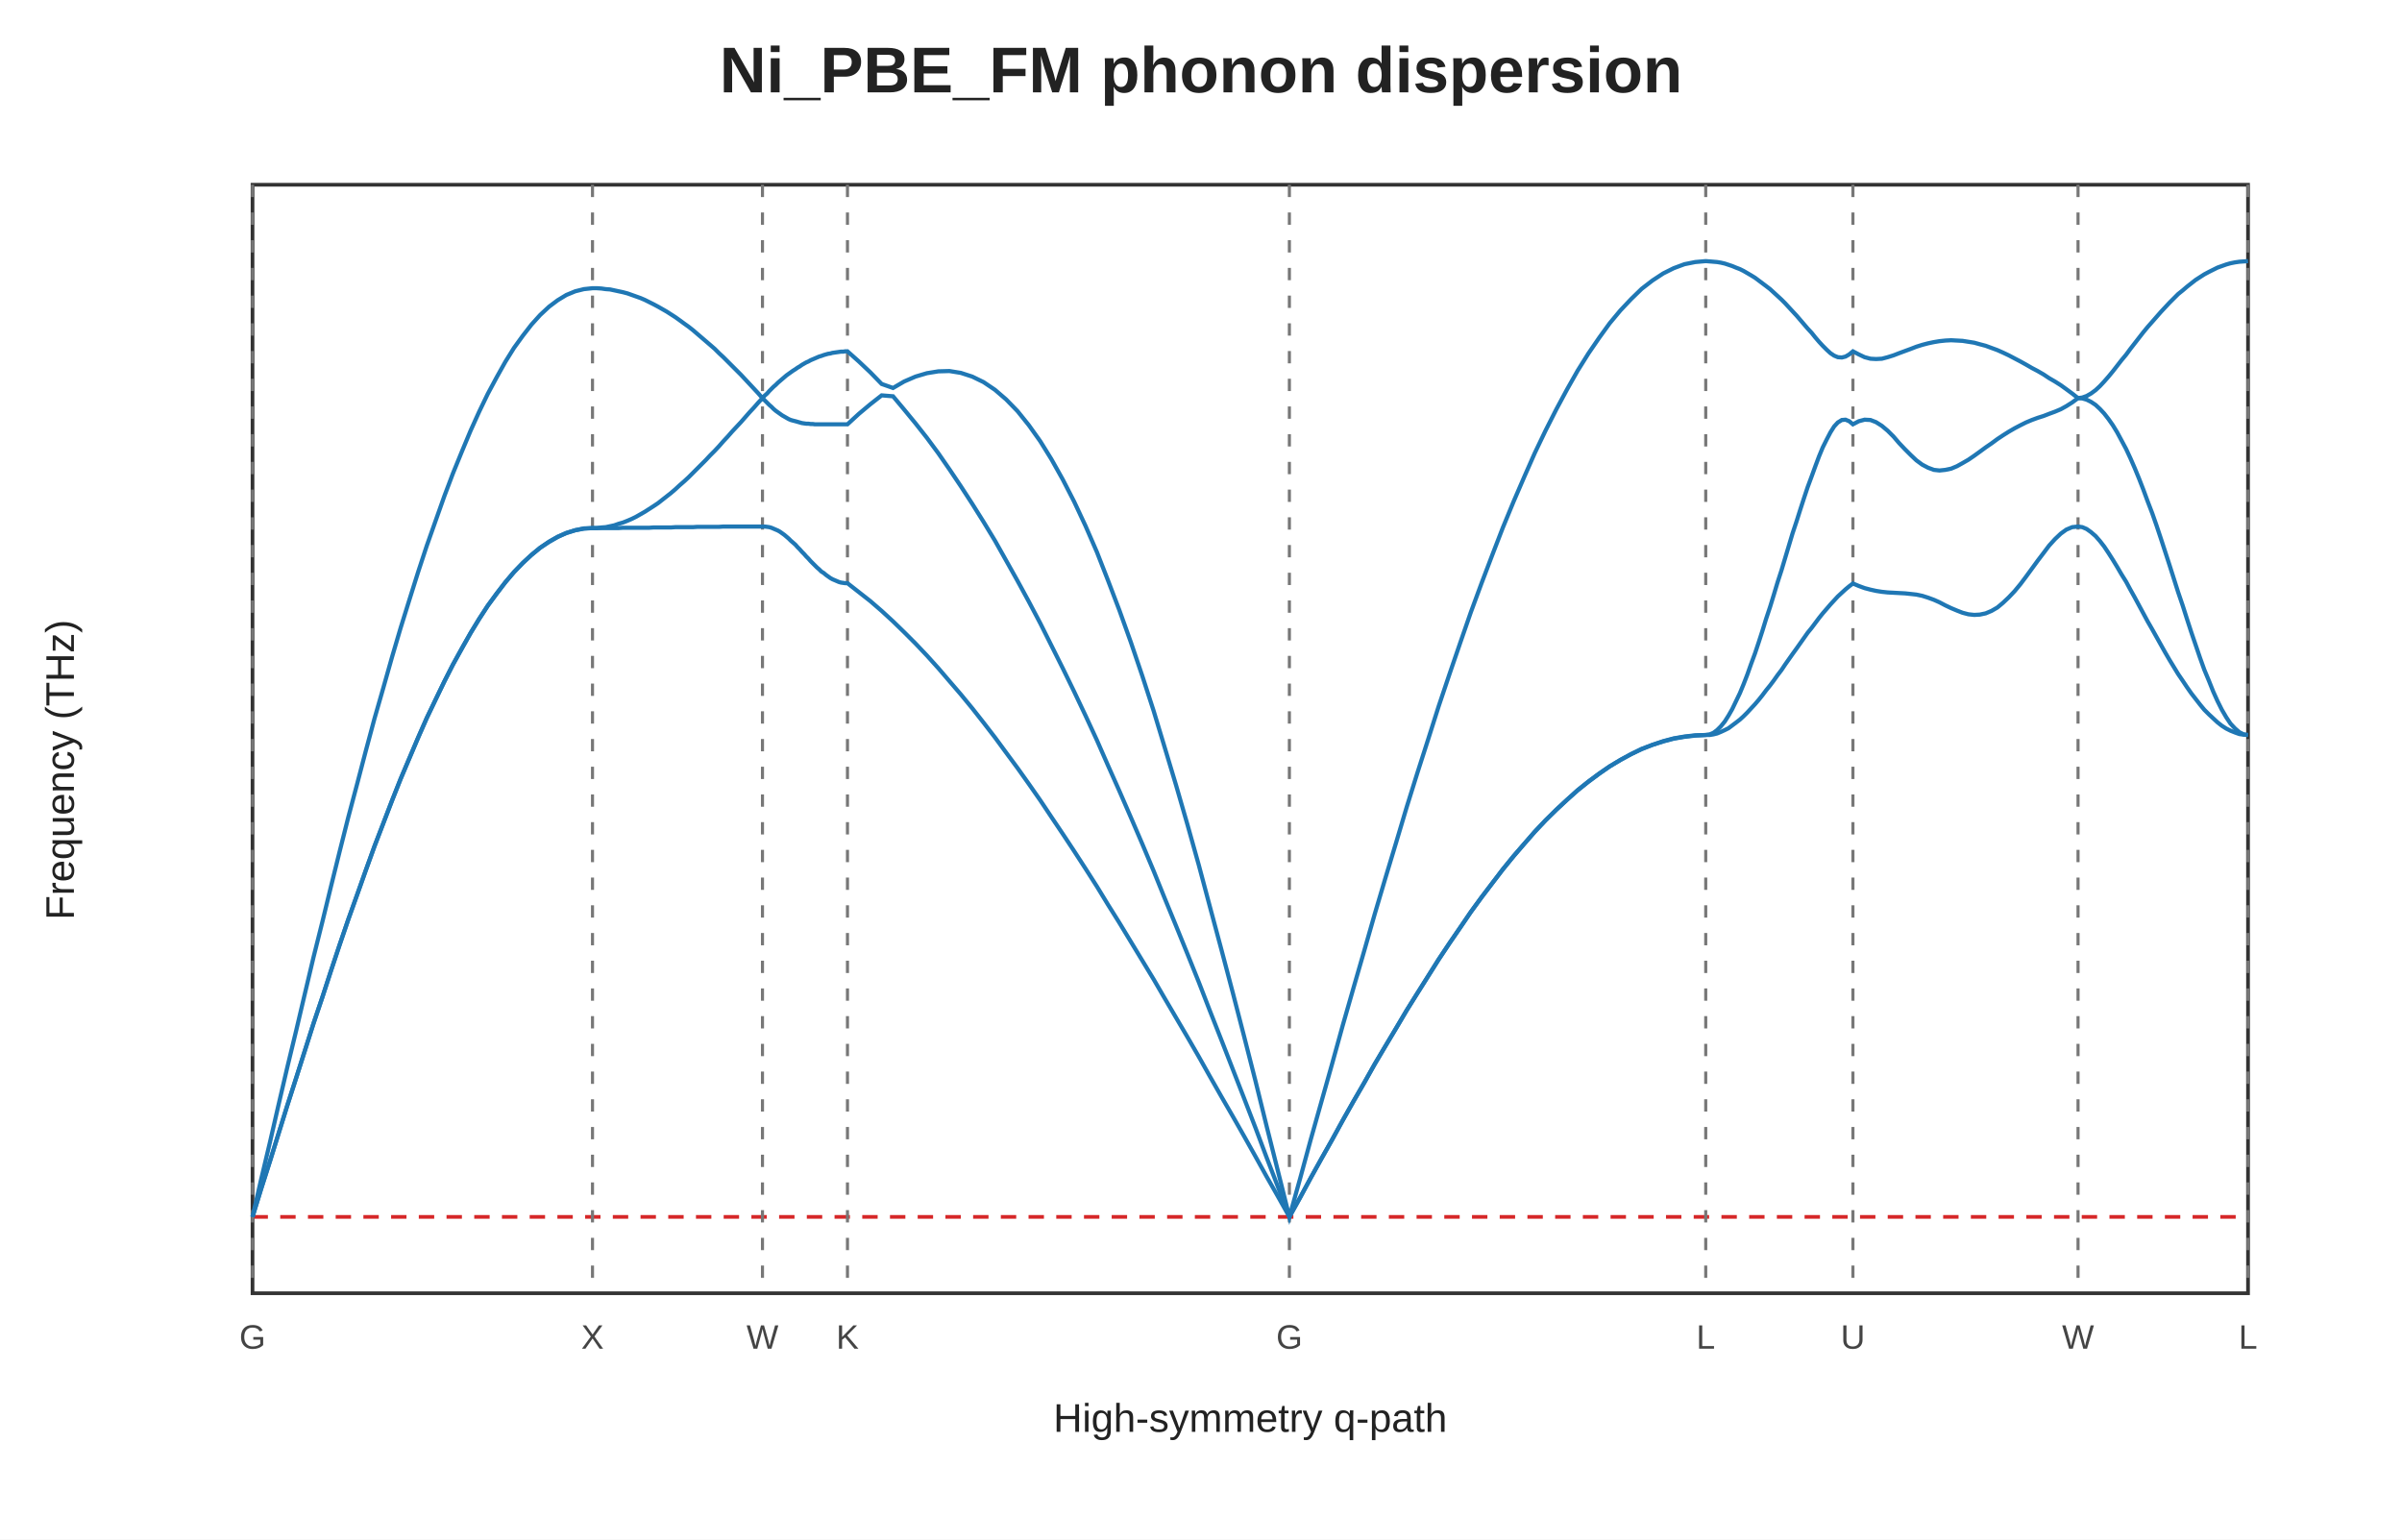
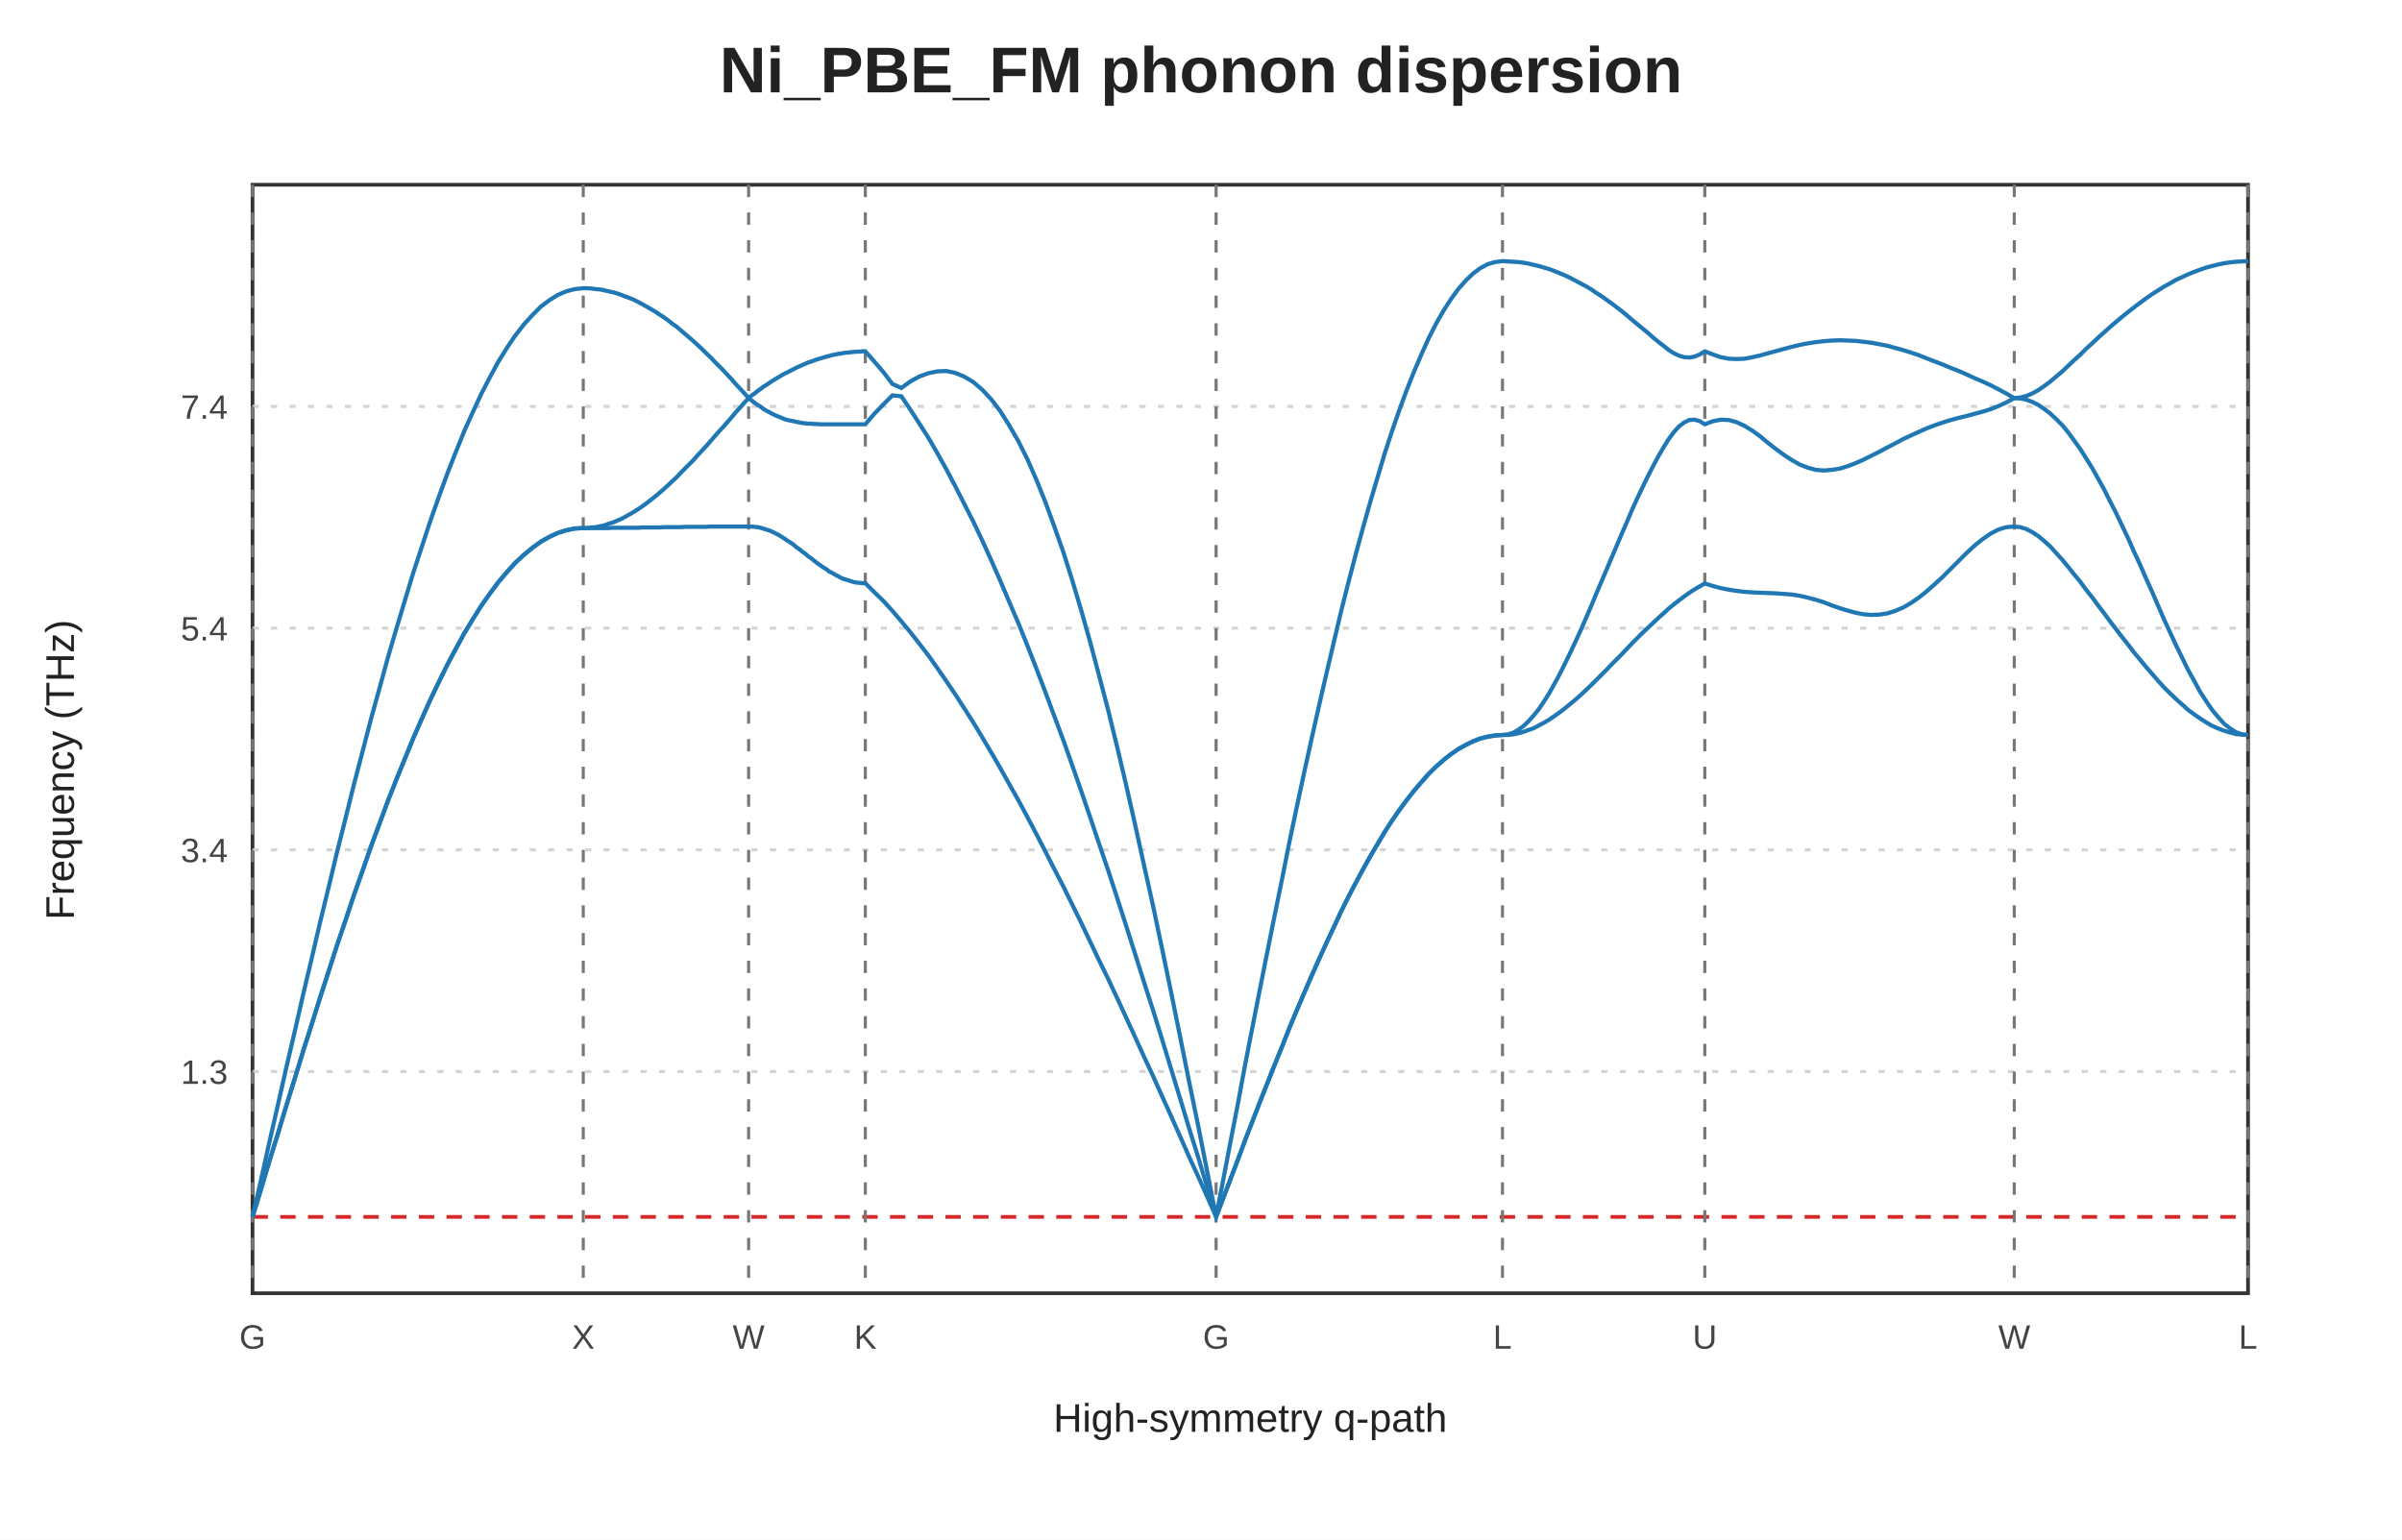
<svg xmlns="http://www.w3.org/2000/svg" width="780" height="500" viewBox="0 0 780 500">
  <style>
text { font-family: Arial, sans-serif; fill: #222; }
.title { font-size: 21px; font-weight: 700; }
.label { font-size: 13px; }
.tick { font-size: 11px; fill: #444; }
.axis { stroke: #333; stroke-width: 1.2; fill: none; }
.grid { stroke: #d4d4d4; stroke-dasharray: 2 4; stroke-width: 1; }
.qline { stroke: #777; stroke-dasharray: 4 5; stroke-width: 1; }
.branch { fill: none; stroke: #1f77b4; stroke-width: 1.35; }
.zero { stroke: #d62728; stroke-width: 1.2; stroke-dasharray: 5 4; }
.dos { fill: none; stroke: #2ca02c; stroke-width: 1.8; }
</style>
  <rect width="100%" height="100%" fill="white" />
  <text x="390.0" y="30" text-anchor="middle" class="title">Ni_PBE_FM phonon dispersion</text>
  <rect x="82" y="60" width="648" height="360" class="axis" />
+   <line x1="82" y1="348.0" x2="730" y2="348.0" class="grid" />
+   <text x="74" y="352.0" text-anchor="end" class="tick">1.3</text>
+   <line x1="82" y1="276.0" x2="730" y2="276.0" class="grid" />
+   <text x="74" y="280.0" text-anchor="end" class="tick">3.4</text>
+   <line x1="82" y1="204.0" x2="730" y2="204.0" class="grid" />
+   <text x="74" y="208.0" text-anchor="end" class="tick">5.4</text>
+   <line x1="82" y1="132.0" x2="730" y2="132.0" class="grid" />
+   <text x="74" y="136.0" text-anchor="end" class="tick">7.4</text>
  <line x1="82" y1="395.2" x2="730" y2="395.2" class="zero" />
  <line x1="82.0" y1="60" x2="82.0" y2="420" class="qline" />
  <text x="82.0" y="438" text-anchor="middle" class="tick">G</text>
-   <line x1="192.4" y1="60" x2="192.4" y2="420" class="qline" />
-   <text x="192.4" y="438" text-anchor="middle" class="tick">X</text>
-   <line x1="247.6" y1="60" x2="247.6" y2="420" class="qline" />
-   <text x="247.6" y="438" text-anchor="middle" class="tick">W</text>
-   <line x1="275.2" y1="60" x2="275.2" y2="420" class="qline" />
-   <text x="275.2" y="438" text-anchor="middle" class="tick">K</text>
-   <line x1="418.7" y1="60" x2="418.7" y2="420" class="qline" />
-   <text x="418.7" y="438" text-anchor="middle" class="tick">G</text>
-   <line x1="553.9" y1="60" x2="553.9" y2="420" class="qline" />
-   <text x="553.9" y="438" text-anchor="middle" class="tick">L</text>
-   <line x1="601.7" y1="60" x2="601.7" y2="420" class="qline" />
-   <text x="601.7" y="438" text-anchor="middle" class="tick">U</text>
-   <line x1="674.8" y1="60" x2="674.8" y2="420" class="qline" />
-   <text x="674.8" y="438" text-anchor="middle" class="tick">W</text>
+   <line x1="189.4" y1="60" x2="189.4" y2="420" class="qline" />
+   <text x="189.4" y="438" text-anchor="middle" class="tick">X</text>
+   <line x1="243.1" y1="60" x2="243.1" y2="420" class="qline" />
+   <text x="243.1" y="438" text-anchor="middle" class="tick">W</text>
+   <line x1="281.0" y1="60" x2="281.0" y2="420" class="qline" />
+   <text x="281.0" y="438" text-anchor="middle" class="tick">K</text>
+   <line x1="394.9" y1="60" x2="394.9" y2="420" class="qline" />
+   <text x="394.9" y="438" text-anchor="middle" class="tick">G</text>
+   <line x1="487.9" y1="60" x2="487.9" y2="420" class="qline" />
+   <text x="487.9" y="438" text-anchor="middle" class="tick">L</text>
+   <line x1="553.6" y1="60" x2="553.6" y2="420" class="qline" />
+   <text x="553.6" y="438" text-anchor="middle" class="tick">U</text>
+   <line x1="654.1" y1="60" x2="654.1" y2="420" class="qline" />
+   <text x="654.1" y="438" text-anchor="middle" class="tick">W</text>
  <line x1="730.0" y1="60" x2="730.0" y2="420" class="qline" />
  <text x="730.0" y="438" text-anchor="middle" class="tick">L</text>
-   <polyline points="82.0,395.2 84.8,386.1 87.7,377.0 90.5,368.0 93.3,359.0 96.2,350.0 99.0,341.2 101.8,332.4 104.7,323.8 107.5,315.2 110.3,306.8 113.1,298.6 116.0,290.5 118.8,282.6 121.6,274.9 124.5,267.3 127.3,260.0 130.1,253.0 133.0,246.1 135.8,239.5 138.6,233.2 141.5,227.1 144.3,221.3 147.1,215.8 150.0,210.6 152.8,205.6 155.6,201.0 158.4,196.7 161.3,192.8 164.1,189.1 166.9,185.8 169.8,182.8 172.6,180.2 175.4,177.9 178.3,176.0 181.1,174.4 183.9,173.1 186.8,172.2 189.6,171.7 192.4,171.5 192.4,171.5 193.8,171.5 195.3,171.5 196.7,171.5 198.1,171.5 199.5,171.5 200.9,171.5 202.3,171.4 203.8,171.4 205.2,171.4 206.6,171.4 208.0,171.4 209.4,171.4 210.8,171.4 212.2,171.3 213.7,171.3 215.1,171.3 216.5,171.3 217.9,171.3 219.3,171.2 220.7,171.2 222.2,171.2 223.6,171.2 225.0,171.2 226.4,171.1 227.8,171.1 229.2,171.1 230.6,171.1 232.1,171.1 233.5,171.1 234.9,171.0 236.3,171.0 237.7,171.0 239.1,171.0 240.6,171.0 242.0,171.0 243.4,171.0 244.8,171.0 246.2,171.0 247.6,171.0 247.6,171.0 248.3,171.0 249.1,171.1 249.8,171.2 250.5,171.4 251.2,171.7 251.9,172.0 252.6,172.3 253.3,172.7 254.0,173.2 254.7,173.7 255.4,174.3 256.1,174.9 256.8,175.6 257.5,176.2 258.3,176.9 259.0,177.7 259.7,178.4 260.4,179.2 261.1,179.9 261.8,180.7 262.5,181.4 263.2,182.2 263.9,182.9 264.6,183.6 265.3,184.3 266.0,184.9 266.7,185.6 267.5,186.1 268.2,186.7 268.9,187.2 269.6,187.7 270.3,188.1 271.0,188.4 271.7,188.7 272.4,189.0 273.1,189.2 273.8,189.3 274.5,189.4 275.2,189.4 275.2,189.4 278.9,192.3 282.6,195.2 286.3,198.4 290.0,201.8 293.6,205.3 297.3,209.0 301.0,212.9 304.7,217.0 308.3,221.2 312.0,225.5 315.7,230.0 319.4,234.7 323.1,239.5 326.7,244.4 330.4,249.4 334.1,254.6 337.8,259.9 341.4,265.3 345.1,270.8 348.8,276.4 352.5,282.1 356.2,287.9 359.8,293.8 363.5,299.7 367.2,305.8 370.9,311.9 374.6,318.0 378.2,324.2 381.9,330.5 385.6,336.8 389.3,343.2 392.9,349.6 396.6,356.1 400.3,362.5 404.0,369.0 407.7,375.6 411.3,382.1 415.0,388.6 418.7,395.2 418.7,395.2 422.2,388.9 425.6,382.6 429.1,376.3 432.6,370.1 436.0,363.9 439.5,357.7 443.0,351.7 446.4,345.6 449.9,339.7 453.4,333.9 456.8,328.1 460.3,322.5 463.8,317.0 467.2,311.6 470.7,306.3 474.2,301.2 477.6,296.2 481.1,291.4 484.6,286.8 488.0,282.4 491.5,278.1 495.0,274.0 498.4,270.1 501.9,266.4 505.4,263.0 508.9,259.7 512.3,256.7 515.8,253.9 519.3,251.3 522.7,248.9 526.2,246.8 529.7,244.9 533.1,243.3 536.6,241.9 540.1,240.8 543.5,239.9 547.0,239.3 550.5,238.9 553.9,238.7 553.9,238.7 555.2,238.7 556.4,238.5 557.6,238.2 558.8,237.7 560.1,237.1 561.3,236.5 562.5,235.6 563.7,234.7 565.0,233.7 566.2,232.6 567.4,231.4 568.6,230.1 569.9,228.7 571.1,227.3 572.3,225.8 573.5,224.2 574.8,222.6 576.0,221.0 577.2,219.3 578.5,217.6 579.7,215.8 580.9,214.1 582.1,212.4 583.4,210.6 584.6,208.9 585.8,207.2 587.0,205.5 588.3,203.9 589.5,202.3 590.7,200.7 591.9,199.2 593.2,197.7 594.4,196.3 595.6,195.0 596.8,193.7 598.1,192.5 599.3,191.4 600.5,190.4 601.7,189.5 601.7,189.5 603.6,190.3 605.5,191.0 607.4,191.5 609.2,191.9 611.1,192.2 613.0,192.4 614.9,192.5 616.7,192.6 618.6,192.7 620.5,192.9 622.3,193.1 624.2,193.5 626.1,194.1 628.0,194.8 629.8,195.6 631.7,196.6 633.6,197.5 635.5,198.3 637.3,199.0 639.2,199.5 641.1,199.7 642.9,199.6 644.8,199.2 646.7,198.4 648.6,197.3 650.4,195.8 652.3,194.0 654.2,192.0 656.1,189.7 657.9,187.3 659.8,184.7 661.7,182.1 663.6,179.6 665.4,177.2 667.3,175.1 669.2,173.3 671.0,172.0 672.9,171.2 674.8,171.0 674.8,171.0 676.2,171.2 677.6,171.8 679.0,172.8 680.5,174.1 681.9,175.7 683.3,177.5 684.7,179.6 686.1,181.8 687.5,184.1 688.9,186.5 690.4,188.9 691.8,191.5 693.2,194.0 694.6,196.6 696.0,199.2 697.4,201.8 698.9,204.4 700.3,206.9 701.7,209.4 703.1,211.9 704.5,214.3 705.9,216.6 707.3,218.9 708.8,221.1 710.2,223.2 711.6,225.2 713.0,227.0 714.4,228.8 715.8,230.5 717.3,232.0 718.7,233.3 720.1,234.6 721.5,235.7 722.9,236.6 724.3,237.3 725.8,237.9 727.2,238.4 728.6,238.6 730.0,238.7" class="branch" />
-   <polyline points="82.0,395.2 84.8,386.1 87.7,377.0 90.5,368.0 93.3,359.0 96.2,350.0 99.0,341.2 101.8,332.4 104.7,323.8 107.5,315.2 110.3,306.8 113.1,298.6 116.0,290.5 118.8,282.6 121.6,274.8 124.5,267.3 127.3,260.0 130.1,252.9 133.0,246.1 135.8,239.5 138.6,233.1 141.5,227.1 144.3,221.3 147.1,215.8 150.0,210.5 152.8,205.6 155.6,201.0 158.4,196.7 161.3,192.7 164.1,189.1 166.9,185.8 169.8,182.8 172.6,180.2 175.4,177.9 178.3,175.9 181.1,174.3 183.9,173.1 186.8,172.2 189.6,171.6 192.4,171.5 192.4,171.5 193.8,171.5 195.3,171.3 196.7,171.2 198.1,170.9 199.5,170.6 200.9,170.1 202.3,169.7 203.8,169.1 205.2,168.5 206.6,167.8 208.0,167.0 209.4,166.2 210.8,165.3 212.2,164.4 213.7,163.4 215.1,162.3 216.5,161.2 217.9,160.1 219.3,158.9 220.7,157.6 222.2,156.3 223.6,155.0 225.0,153.6 226.4,152.2 227.8,150.8 229.2,149.4 230.6,147.9 232.1,146.4 233.5,144.9 234.9,143.3 236.3,141.8 237.7,140.2 239.1,138.7 240.6,137.1 242.0,135.5 243.4,133.9 244.8,132.4 246.2,130.8 247.6,129.3 247.6,129.3 248.3,130.0 249.1,130.8 249.8,131.5 250.5,132.1 251.2,132.8 251.9,133.4 252.6,133.9 253.3,134.4 254.0,134.9 254.7,135.3 255.4,135.7 256.1,136.1 256.8,136.4 257.5,136.6 258.3,136.8 259.0,137.0 259.7,137.2 260.4,137.4 261.1,137.5 261.8,137.6 262.5,137.6 263.2,137.7 263.9,137.7 264.6,137.8 265.3,137.8 266.0,137.8 266.7,137.8 267.5,137.8 268.2,137.8 268.9,137.8 269.6,137.8 270.3,137.8 271.0,137.8 271.7,137.8 272.4,137.8 273.1,137.8 273.8,137.8 274.5,137.8 275.2,137.8 275.2,137.8 278.9,134.4 282.6,131.3 286.3,128.4 290.0,128.7 293.6,133.0 297.3,137.5 301.0,142.2 304.7,147.2 308.3,152.4 312.0,157.9 315.7,163.6 319.4,169.5 323.1,175.6 326.7,182.0 330.4,188.6 334.1,195.4 337.8,202.4 341.4,209.6 345.1,217.0 348.8,224.6 352.5,232.4 356.2,240.4 359.8,248.6 363.5,256.9 367.2,265.4 370.9,274.0 374.6,282.8 378.2,291.7 381.9,300.7 385.6,309.8 389.3,319.0 392.9,328.3 396.6,337.7 400.3,347.2 404.0,356.7 407.7,366.3 411.3,375.9 415.0,385.5 418.7,395.2 418.7,395.2 422.2,388.9 425.6,382.6 429.1,376.3 432.6,370.1 436.0,363.9 439.5,357.7 443.0,351.6 446.4,345.6 449.9,339.7 453.4,333.8 456.8,328.1 460.3,322.5 463.8,316.9 467.2,311.5 470.7,306.3 474.2,301.2 477.6,296.2 481.1,291.4 484.6,286.8 488.0,282.3 491.5,278.0 495.0,274.0 498.4,270.1 501.9,266.4 505.4,262.9 508.9,259.7 512.3,256.6 515.8,253.8 519.3,251.2 522.7,248.9 526.2,246.8 529.7,244.9 533.1,243.2 536.6,241.9 540.1,240.7 543.5,239.8 547.0,239.2 550.5,238.8 553.9,238.7 553.9,238.7 555.2,238.5 556.4,238.0 557.6,237.1 558.8,235.9 560.1,234.3 561.3,232.4 562.5,230.3 563.7,227.8 565.0,225.1 566.2,222.2 567.4,219.1 568.6,215.7 569.9,212.2 571.1,208.6 572.3,204.9 573.5,201.0 574.8,197.1 576.0,193.2 577.2,189.2 578.5,185.2 579.7,181.2 580.9,177.2 582.1,173.2 583.4,169.3 584.6,165.5 585.8,161.8 587.0,158.2 588.3,154.7 589.5,151.4 590.7,148.2 591.9,145.3 593.2,142.7 594.4,140.4 595.6,138.5 596.8,137.2 598.1,136.4 599.3,136.3 600.5,136.8 601.7,137.8 601.7,137.8 603.6,136.8 605.5,136.3 607.4,136.4 609.2,137.1 611.1,138.3 613.0,139.9 614.9,141.8 616.7,143.9 618.6,145.9 620.5,147.8 622.3,149.5 624.2,150.9 626.1,151.9 628.0,152.6 629.8,152.8 631.7,152.6 633.6,152.2 635.5,151.4 637.3,150.4 639.2,149.3 641.1,148.0 642.9,146.7 644.8,145.3 646.7,144.0 648.6,142.6 650.4,141.4 652.3,140.2 654.2,139.1 656.1,138.1 657.9,137.2 659.8,136.4 661.7,135.7 663.6,135.1 665.4,134.4 667.3,133.7 669.2,132.9 671.0,131.9 672.9,130.7 674.8,129.3 674.8,129.3 676.2,129.4 677.6,129.8 679.0,130.5 680.5,131.5 681.9,132.8 683.3,134.3 684.7,136.1 686.1,138.1 687.5,140.4 688.9,143.0 690.4,145.8 691.8,148.8 693.2,152.0 694.6,155.4 696.0,159.0 697.4,162.8 698.9,166.7 700.3,170.7 701.7,174.9 703.1,179.2 704.5,183.5 705.9,187.9 707.3,192.3 708.8,196.7 710.2,201.1 711.6,205.4 713.0,209.5 714.4,213.6 715.8,217.5 717.3,221.1 718.7,224.6 720.1,227.7 721.5,230.5 722.9,232.9 724.3,235.0 725.8,236.6 727.2,237.8 728.6,238.5 730.0,238.7" class="branch" />
-   <polyline points="82.0,395.2 84.8,383.0 87.7,370.8 90.5,358.6 93.3,346.6 96.2,334.6 99.0,322.7 101.8,310.9 104.7,299.3 107.5,287.8 110.3,276.5 113.1,265.4 116.0,254.5 118.8,243.8 121.6,233.4 124.5,223.3 127.3,213.4 130.1,203.9 133.0,194.6 135.8,185.7 138.6,177.2 141.5,169.0 144.3,161.1 147.1,153.7 150.0,146.6 152.8,139.9 155.6,133.7 158.4,127.9 161.3,122.5 164.1,117.5 166.9,113.0 169.8,109.0 172.6,105.4 175.4,102.3 178.3,99.6 181.1,97.5 183.9,95.8 186.8,94.6 189.6,93.9 192.4,93.6 192.4,93.6 193.8,93.6 195.3,93.7 196.7,93.9 198.1,94.0 199.5,94.3 200.9,94.6 202.3,94.9 203.8,95.3 205.2,95.8 206.6,96.3 208.0,96.8 209.4,97.4 210.8,98.1 212.2,98.8 213.7,99.6 215.1,100.4 216.5,101.2 217.9,102.1 219.3,103.0 220.7,104.0 222.2,105.1 223.6,106.1 225.0,107.2 226.4,108.4 227.8,109.6 229.2,110.8 230.6,112.0 232.1,113.3 233.5,114.7 234.9,116.0 236.3,117.4 237.7,118.8 239.1,120.2 240.6,121.7 242.0,123.2 243.4,124.7 244.8,126.2 246.2,127.7 247.6,129.3 247.6,129.3 248.3,128.5 249.1,127.8 249.8,127.0 250.5,126.3 251.2,125.6 251.9,125.0 252.6,124.3 253.3,123.7 254.0,123.1 254.7,122.5 255.4,121.9 256.1,121.4 256.8,120.9 257.5,120.4 258.3,119.9 259.0,119.4 259.7,119.0 260.4,118.5 261.1,118.1 261.8,117.7 262.5,117.4 263.2,117.0 263.9,116.7 264.6,116.4 265.3,116.1 266.0,115.8 266.7,115.6 267.5,115.3 268.2,115.1 268.9,114.9 269.6,114.8 270.3,114.6 271.0,114.5 271.7,114.4 272.4,114.3 273.1,114.2 273.8,114.2 274.5,114.1 275.2,114.1 275.2,114.1 278.9,117.4 282.6,120.9 286.3,124.7 290.0,126.0 293.6,123.9 297.3,122.3 301.0,121.2 304.7,120.6 308.3,120.5 312.0,121.1 315.7,122.3 319.4,124.1 323.1,126.6 326.7,129.7 330.4,133.5 334.1,138.1 337.8,143.3 341.4,149.1 345.1,155.7 348.8,162.9 352.5,170.8 356.2,179.3 359.8,188.5 363.5,198.2 367.2,208.5 370.9,219.4 374.6,230.8 378.2,242.7 381.9,255.0 385.6,267.8 389.3,281.0 392.9,294.5 396.6,308.3 400.3,322.3 404.0,336.6 407.7,351.1 411.3,365.7 415.0,380.4 418.7,395.2 418.7,395.2 422.2,382.7 425.6,370.2 429.1,357.8 432.6,345.4 436.0,333.1 439.5,320.9 443.0,308.8 446.4,296.9 449.9,285.1 453.4,273.5 456.8,262.1 460.3,250.9 463.8,240.0 467.2,229.3 470.7,218.9 474.2,208.7 477.6,198.9 481.1,189.4 484.6,180.2 488.0,171.4 491.5,162.9 495.0,154.8 498.4,147.1 501.9,139.8 505.4,132.9 508.9,126.4 512.3,120.4 515.8,114.8 519.3,109.7 522.7,105.0 526.2,100.8 529.7,97.1 533.1,93.8 536.6,91.1 540.1,88.8 543.5,87.1 547.0,85.8 550.5,85.1 553.9,84.8 553.9,84.8 555.2,84.9 556.4,85.0 557.6,85.1 558.8,85.3 560.1,85.6 561.3,86.0 562.5,86.4 563.7,86.9 565.0,87.4 566.2,88.0 567.4,88.7 568.6,89.4 569.9,90.2 571.1,91.1 572.3,92.0 573.5,92.9 574.8,93.9 576.0,95.0 577.2,96.1 578.5,97.3 579.7,98.5 580.9,99.8 582.1,101.1 583.4,102.5 584.6,103.9 585.8,105.3 587.0,106.7 588.3,108.1 589.5,109.6 590.7,111.0 591.9,112.3 593.2,113.6 594.4,114.7 595.6,115.5 596.8,116.0 598.1,116.1 599.3,115.8 600.5,115.1 601.7,114.1 601.7,114.1 603.6,115.1 605.5,116.0 607.4,116.5 609.2,116.6 611.1,116.5 613.0,116.0 614.9,115.4 616.7,114.7 618.6,114.0 620.5,113.3 622.3,112.6 624.2,112.0 626.1,111.5 628.0,111.1 629.8,110.8 631.7,110.6 633.6,110.5 635.5,110.6 637.3,110.7 639.2,111.0 641.1,111.3 642.9,111.8 644.8,112.3 646.7,113.0 648.6,113.7 650.4,114.5 652.3,115.4 654.2,116.4 656.1,117.4 657.9,118.4 659.8,119.5 661.7,120.5 663.6,121.6 665.4,122.8 667.3,123.9 669.2,125.1 671.0,126.4 672.9,127.8 674.8,129.3 674.8,129.3 676.2,129.1 677.6,128.6 679.0,127.8 680.5,126.7 681.9,125.4 683.3,123.9 684.7,122.3 686.1,120.6 687.5,118.8 688.9,117.0 690.4,115.2 691.8,113.3 693.2,111.5 694.6,109.7 696.0,107.9 697.4,106.2 698.9,104.5 700.3,102.9 701.7,101.3 703.1,99.8 704.5,98.3 705.9,96.9 707.3,95.5 708.8,94.3 710.2,93.1 711.6,92.0 713.0,90.9 714.4,90.0 715.8,89.1 717.3,88.3 718.7,87.6 720.1,86.9 721.5,86.4 722.9,85.9 724.3,85.5 725.8,85.2 727.2,85.0 728.6,84.9 730.0,84.8" class="branch" />
+   <polyline points="82.0,395.2 84.8,386.1 87.5,377.0 90.3,368.0 93.0,359.0 95.8,350.0 98.5,341.2 101.3,332.4 104.0,323.8 106.8,315.2 109.5,306.8 112.3,298.6 115.0,290.5 117.8,282.6 120.5,274.9 123.3,267.3 126.0,260.0 128.8,253.0 131.6,246.1 134.3,239.5 137.1,233.2 139.8,227.1 142.6,221.3 145.3,215.8 148.1,210.6 150.8,205.6 153.6,201.0 156.3,196.7 159.1,192.8 161.8,189.1 164.6,185.8 167.3,182.8 170.1,180.2 172.9,177.9 175.6,176.0 178.4,174.4 181.1,173.1 183.9,172.2 186.6,171.7 189.4,171.5 189.4,171.5 190.7,171.5 192.1,171.5 193.5,171.5 194.9,171.5 196.3,171.5 197.6,171.5 199.0,171.4 200.4,171.4 201.8,171.4 203.1,171.4 204.5,171.4 205.9,171.4 207.3,171.4 208.6,171.3 210.0,171.3 211.4,171.3 212.8,171.3 214.1,171.3 215.5,171.2 216.9,171.2 218.3,171.2 219.7,171.2 221.0,171.2 222.4,171.1 223.8,171.1 225.2,171.1 226.5,171.1 227.9,171.1 229.3,171.1 230.7,171.0 232.0,171.0 233.4,171.0 234.8,171.0 236.2,171.0 237.6,171.0 238.9,171.0 240.3,171.0 241.7,171.0 243.1,171.0 243.1,171.0 244.0,171.0 245.0,171.1 246.0,171.2 247.0,171.4 247.9,171.7 248.9,172.0 249.9,172.3 250.8,172.7 251.8,173.2 252.8,173.7 253.8,174.3 254.7,174.9 255.7,175.6 256.7,176.2 257.7,176.9 258.6,177.7 259.6,178.4 260.6,179.2 261.6,179.9 262.5,180.7 263.5,181.4 264.5,182.2 265.4,182.9 266.4,183.6 267.4,184.3 268.4,184.9 269.3,185.6 270.3,186.1 271.3,186.7 272.3,187.2 273.2,187.7 274.2,188.1 275.2,188.4 276.2,188.7 277.1,189.0 278.1,189.2 279.1,189.3 280.0,189.4 281.0,189.4 281.0,189.4 283.9,192.3 286.9,195.2 289.8,198.4 292.7,201.8 295.6,205.3 298.5,209.0 301.5,212.9 304.4,217.0 307.3,221.2 310.2,225.5 313.1,230.0 316.1,234.7 319.0,239.5 321.9,244.4 324.8,249.4 327.7,254.6 330.7,259.9 333.6,265.3 336.5,270.8 339.4,276.4 342.3,282.1 345.3,287.9 348.2,293.8 351.1,299.7 354.0,305.8 356.9,311.9 359.9,318.0 362.8,324.2 365.7,330.5 368.6,336.8 371.5,343.2 374.5,349.6 377.4,356.1 380.3,362.5 383.2,369.0 386.1,375.6 389.1,382.1 392.0,388.6 394.9,395.2 394.9,395.2 397.3,388.9 399.7,382.6 402.1,376.3 404.4,370.1 406.8,363.9 409.2,357.7 411.6,351.7 414.0,345.6 416.4,339.7 418.7,333.9 421.1,328.1 423.5,322.5 425.9,317.0 428.3,311.6 430.7,306.3 433.1,301.2 435.4,296.2 437.8,291.4 440.2,286.8 442.6,282.4 445.0,278.1 447.4,274.0 449.7,270.1 452.1,266.4 454.5,263.0 456.9,259.7 459.3,256.7 461.7,253.9 464.0,251.3 466.4,248.9 468.8,246.8 471.2,244.9 473.6,243.3 476.0,241.9 478.4,240.8 480.7,239.9 483.1,239.3 485.5,238.9 487.9,238.7 487.9,238.7 489.6,238.7 491.3,238.5 492.9,238.2 494.6,237.7 496.3,237.1 498.0,236.5 499.7,235.6 501.4,234.7 503.1,233.7 504.7,232.6 506.4,231.4 508.1,230.1 509.8,228.7 511.5,227.3 513.2,225.8 514.9,224.2 516.6,222.6 518.2,221.0 519.9,219.3 521.6,217.6 523.3,215.8 525.0,214.1 526.7,212.4 528.4,210.6 530.0,208.9 531.7,207.2 533.4,205.5 535.1,203.9 536.8,202.3 538.5,200.7 540.2,199.2 541.8,197.7 543.5,196.3 545.2,195.0 546.9,193.7 548.6,192.5 550.3,191.4 552.0,190.4 553.6,189.5 553.6,189.5 556.2,190.3 558.8,191.0 561.4,191.5 563.9,191.9 566.5,192.2 569.1,192.4 571.7,192.5 574.2,192.6 576.8,192.7 579.4,192.9 582.0,193.1 584.5,193.5 587.1,194.1 589.7,194.8 592.3,195.6 594.8,196.6 597.4,197.5 600.0,198.3 602.6,199.0 605.1,199.5 607.7,199.7 610.3,199.6 612.9,199.2 615.4,198.4 618.0,197.3 620.6,195.8 623.2,194.0 625.7,192.0 628.3,189.7 630.9,187.3 633.5,184.7 636.1,182.1 638.6,179.6 641.2,177.2 643.8,175.1 646.4,173.3 648.9,172.0 651.5,171.2 654.1,171.0 654.1,171.0 656.0,171.2 658.0,171.8 659.9,172.8 661.9,174.1 663.8,175.7 665.8,177.5 667.7,179.6 669.7,181.8 671.6,184.1 673.5,186.5 675.5,188.9 677.4,191.5 679.4,194.0 681.3,196.6 683.3,199.2 685.2,201.8 687.2,204.4 689.1,206.9 691.1,209.4 693.0,211.9 695.0,214.3 696.9,216.6 698.9,218.9 700.8,221.1 702.7,223.2 704.7,225.2 706.6,227.0 708.6,228.8 710.5,230.5 712.5,232.0 714.4,233.3 716.4,234.6 718.3,235.7 720.3,236.6 722.2,237.3 724.2,237.9 726.1,238.4 728.1,238.6 730.0,238.7" class="branch" />
+   <polyline points="82.0,395.2 84.8,386.1 87.5,377.0 90.3,368.0 93.0,359.0 95.8,350.0 98.5,341.2 101.3,332.4 104.0,323.8 106.8,315.2 109.5,306.8 112.3,298.6 115.0,290.5 117.8,282.6 120.5,274.8 123.3,267.3 126.0,260.0 128.8,252.9 131.6,246.1 134.3,239.5 137.1,233.1 139.8,227.1 142.6,221.3 145.3,215.8 148.1,210.5 150.8,205.6 153.6,201.0 156.3,196.7 159.1,192.7 161.8,189.1 164.6,185.8 167.3,182.8 170.1,180.2 172.9,177.9 175.6,175.9 178.4,174.3 181.1,173.1 183.9,172.2 186.6,171.6 189.4,171.5 189.4,171.5 190.7,171.5 192.1,171.3 193.5,171.2 194.9,170.9 196.3,170.6 197.6,170.1 199.0,169.7 200.4,169.1 201.8,168.5 203.1,167.8 204.5,167.0 205.9,166.2 207.3,165.3 208.6,164.4 210.0,163.4 211.4,162.3 212.8,161.2 214.1,160.1 215.5,158.9 216.9,157.6 218.3,156.3 219.7,155.0 221.0,153.6 222.4,152.2 223.8,150.8 225.2,149.4 226.5,147.9 227.9,146.4 229.3,144.9 230.7,143.3 232.0,141.8 233.4,140.2 234.8,138.7 236.2,137.1 237.6,135.5 238.9,133.9 240.3,132.4 241.7,130.8 243.1,129.3 243.1,129.3 244.0,130.0 245.0,130.8 246.0,131.5 247.0,132.1 247.9,132.8 248.9,133.4 249.9,133.9 250.8,134.4 251.8,134.9 252.8,135.3 253.8,135.7 254.7,136.1 255.7,136.4 256.7,136.6 257.7,136.8 258.6,137.0 259.6,137.2 260.6,137.4 261.6,137.5 262.5,137.6 263.5,137.6 264.5,137.7 265.4,137.7 266.4,137.8 267.4,137.8 268.4,137.8 269.3,137.8 270.3,137.8 271.3,137.8 272.3,137.8 273.2,137.8 274.2,137.8 275.2,137.8 276.2,137.8 277.1,137.8 278.1,137.8 279.1,137.8 280.0,137.8 281.0,137.8 281.0,137.8 283.9,134.4 286.9,131.3 289.8,128.4 292.7,128.7 295.6,133.0 298.5,137.5 301.5,142.2 304.4,147.2 307.3,152.4 310.2,157.9 313.1,163.6 316.1,169.5 319.0,175.6 321.9,182.0 324.8,188.6 327.7,195.4 330.7,202.4 333.6,209.6 336.5,217.0 339.4,224.6 342.3,232.4 345.3,240.4 348.2,248.6 351.1,256.9 354.0,265.4 356.9,274.0 359.9,282.8 362.8,291.7 365.7,300.7 368.6,309.8 371.5,319.0 374.5,328.3 377.4,337.7 380.3,347.2 383.2,356.7 386.1,366.3 389.1,375.9 392.0,385.5 394.9,395.2 394.9,395.2 397.3,388.9 399.7,382.6 402.1,376.3 404.4,370.1 406.8,363.9 409.2,357.7 411.6,351.6 414.0,345.6 416.4,339.7 418.7,333.8 421.1,328.1 423.5,322.5 425.9,316.9 428.3,311.5 430.7,306.3 433.1,301.2 435.4,296.2 437.8,291.4 440.2,286.8 442.6,282.3 445.0,278.0 447.4,274.0 449.7,270.1 452.1,266.4 454.5,262.9 456.9,259.7 459.3,256.6 461.7,253.8 464.0,251.2 466.4,248.9 468.8,246.8 471.2,244.9 473.6,243.2 476.0,241.9 478.4,240.7 480.7,239.8 483.1,239.2 485.5,238.8 487.9,238.7 487.9,238.7 489.6,238.5 491.3,238.0 492.9,237.1 494.6,235.9 496.3,234.3 498.0,232.4 499.7,230.3 501.4,227.8 503.1,225.1 504.7,222.2 506.4,219.1 508.1,215.7 509.8,212.2 511.5,208.6 513.2,204.9 514.9,201.0 516.6,197.1 518.2,193.2 519.9,189.2 521.6,185.2 523.3,181.2 525.0,177.2 526.7,173.2 528.4,169.3 530.0,165.5 531.7,161.8 533.4,158.2 535.1,154.7 536.8,151.4 538.5,148.2 540.2,145.3 541.8,142.7 543.5,140.4 545.2,138.5 546.9,137.2 548.6,136.4 550.3,136.3 552.0,136.8 553.6,137.8 553.6,137.8 556.2,136.8 558.8,136.3 561.4,136.4 563.9,137.1 566.5,138.3 569.1,139.9 571.7,141.8 574.2,143.9 576.8,145.9 579.4,147.8 582.0,149.5 584.5,150.9 587.1,151.9 589.7,152.6 592.3,152.8 594.8,152.6 597.4,152.2 600.0,151.4 602.6,150.4 605.1,149.3 607.7,148.0 610.3,146.7 612.9,145.3 615.4,144.0 618.0,142.6 620.6,141.4 623.2,140.2 625.7,139.1 628.3,138.1 630.9,137.2 633.5,136.4 636.1,135.7 638.6,135.1 641.2,134.4 643.8,133.7 646.4,132.9 648.9,131.9 651.5,130.7 654.1,129.3 654.1,129.3 656.0,129.4 658.0,129.8 659.9,130.5 661.9,131.5 663.8,132.8 665.8,134.3 667.7,136.1 669.7,138.1 671.6,140.4 673.5,143.0 675.5,145.8 677.4,148.8 679.4,152.0 681.3,155.4 683.3,159.0 685.2,162.8 687.2,166.7 689.1,170.7 691.1,174.9 693.0,179.2 695.0,183.5 696.9,187.9 698.9,192.3 700.8,196.7 702.7,201.1 704.7,205.4 706.6,209.5 708.6,213.6 710.5,217.5 712.5,221.1 714.4,224.6 716.4,227.7 718.3,230.5 720.3,232.9 722.2,235.0 724.2,236.6 726.1,237.8 728.1,238.5 730.0,238.7" class="branch" />
+   <polyline points="82.0,395.2 84.8,383.0 87.5,370.8 90.3,358.6 93.0,346.6 95.8,334.6 98.5,322.7 101.3,310.9 104.0,299.3 106.8,287.8 109.5,276.5 112.3,265.4 115.0,254.5 117.8,243.8 120.5,233.4 123.3,223.3 126.0,213.4 128.8,203.9 131.6,194.6 134.3,185.7 137.1,177.2 139.8,169.0 142.6,161.1 145.3,153.7 148.1,146.6 150.8,139.9 153.6,133.7 156.3,127.9 159.1,122.5 161.8,117.5 164.6,113.0 167.3,109.0 170.1,105.4 172.9,102.3 175.6,99.6 178.4,97.5 181.1,95.8 183.9,94.6 186.6,93.9 189.4,93.6 189.4,93.6 190.7,93.6 192.1,93.7 193.5,93.9 194.9,94.0 196.3,94.3 197.6,94.6 199.0,94.9 200.4,95.3 201.8,95.8 203.1,96.3 204.5,96.8 205.9,97.4 207.3,98.1 208.6,98.8 210.0,99.6 211.4,100.4 212.8,101.2 214.1,102.1 215.5,103.0 216.9,104.0 218.3,105.1 219.7,106.1 221.0,107.2 222.4,108.4 223.8,109.6 225.2,110.8 226.5,112.0 227.9,113.3 229.3,114.7 230.7,116.0 232.0,117.4 233.4,118.8 234.8,120.2 236.2,121.7 237.6,123.2 238.9,124.7 240.3,126.2 241.7,127.7 243.1,129.3 243.1,129.3 244.0,128.5 245.0,127.8 246.0,127.0 247.0,126.3 247.9,125.6 248.9,125.0 249.9,124.3 250.8,123.7 251.8,123.1 252.8,122.5 253.8,121.9 254.7,121.4 255.7,120.9 256.7,120.4 257.7,119.9 258.6,119.4 259.6,119.0 260.6,118.5 261.6,118.1 262.5,117.7 263.5,117.4 264.5,117.0 265.4,116.7 266.4,116.4 267.4,116.1 268.4,115.8 269.3,115.6 270.3,115.3 271.3,115.1 272.3,114.9 273.2,114.8 274.2,114.6 275.2,114.5 276.2,114.4 277.1,114.3 278.1,114.2 279.1,114.2 280.0,114.1 281.0,114.1 281.0,114.1 283.9,117.4 286.9,120.9 289.8,124.7 292.7,126.0 295.6,123.9 298.5,122.3 301.5,121.2 304.4,120.6 307.3,120.5 310.2,121.1 313.1,122.3 316.1,124.1 319.0,126.6 321.9,129.7 324.8,133.5 327.7,138.1 330.7,143.3 333.6,149.1 336.5,155.7 339.4,162.9 342.3,170.8 345.3,179.3 348.2,188.5 351.1,198.2 354.0,208.5 356.9,219.4 359.9,230.8 362.8,242.7 365.7,255.0 368.6,267.8 371.5,281.0 374.5,294.5 377.4,308.3 380.3,322.3 383.2,336.6 386.1,351.1 389.1,365.7 392.0,380.4 394.9,395.2 394.9,395.2 397.3,382.7 399.7,370.2 402.1,357.8 404.4,345.4 406.8,333.1 409.2,320.9 411.6,308.8 414.0,296.9 416.4,285.1 418.7,273.5 421.1,262.1 423.5,250.9 425.9,240.0 428.3,229.3 430.7,218.9 433.1,208.7 435.4,198.9 437.8,189.4 440.2,180.2 442.6,171.4 445.0,162.9 447.4,154.8 449.7,147.1 452.1,139.8 454.5,132.9 456.9,126.4 459.3,120.4 461.7,114.8 464.0,109.7 466.4,105.0 468.8,100.8 471.2,97.1 473.6,93.8 476.0,91.1 478.4,88.8 480.7,87.1 483.1,85.8 485.5,85.1 487.9,84.8 487.9,84.8 489.6,84.9 491.3,85.0 492.9,85.1 494.6,85.3 496.3,85.6 498.0,86.0 499.7,86.4 501.4,86.9 503.1,87.4 504.7,88.0 506.4,88.7 508.1,89.4 509.8,90.2 511.5,91.1 513.2,92.0 514.9,92.9 516.6,93.9 518.2,95.0 519.9,96.1 521.6,97.3 523.3,98.5 525.0,99.8 526.7,101.1 528.4,102.5 530.0,103.9 531.7,105.3 533.4,106.7 535.1,108.1 536.8,109.6 538.5,111.0 540.2,112.3 541.8,113.6 543.5,114.7 545.2,115.5 546.9,116.0 548.6,116.1 550.3,115.8 552.0,115.1 553.6,114.1 553.6,114.1 556.2,115.1 558.8,116.0 561.4,116.5 563.9,116.6 566.5,116.5 569.1,116.0 571.7,115.4 574.2,114.7 576.8,114.0 579.4,113.3 582.0,112.6 584.5,112.0 587.1,111.5 589.7,111.1 592.3,110.8 594.8,110.6 597.4,110.5 600.0,110.6 602.6,110.7 605.1,111.0 607.7,111.3 610.3,111.8 612.9,112.3 615.4,113.0 618.0,113.7 620.6,114.5 623.2,115.4 625.7,116.4 628.3,117.4 630.9,118.4 633.5,119.5 636.1,120.5 638.6,121.6 641.2,122.8 643.8,123.9 646.4,125.1 648.9,126.4 651.5,127.8 654.1,129.3 654.1,129.3 656.0,129.1 658.0,128.6 659.9,127.8 661.9,126.7 663.8,125.4 665.8,123.9 667.7,122.3 669.7,120.6 671.6,118.8 673.5,117.0 675.5,115.2 677.4,113.3 679.4,111.5 681.3,109.7 683.3,107.9 685.2,106.2 687.2,104.5 689.1,102.9 691.1,101.3 693.0,99.8 695.0,98.3 696.9,96.9 698.9,95.5 700.8,94.3 702.7,93.1 704.7,92.0 706.6,90.9 708.6,90.0 710.5,89.1 712.5,88.3 714.4,87.6 716.4,86.9 718.3,86.4 720.3,85.9 722.2,85.5 724.2,85.2 726.1,85.0 728.1,84.9 730.0,84.8" class="branch" />
  <text x="406.0" y="465" text-anchor="middle" class="label">High-symmetry q-path</text>
  <text x="24" y="250" text-anchor="middle" class="label" transform="rotate(-90 24 250)">Frequency (THz)</text>
</svg>
